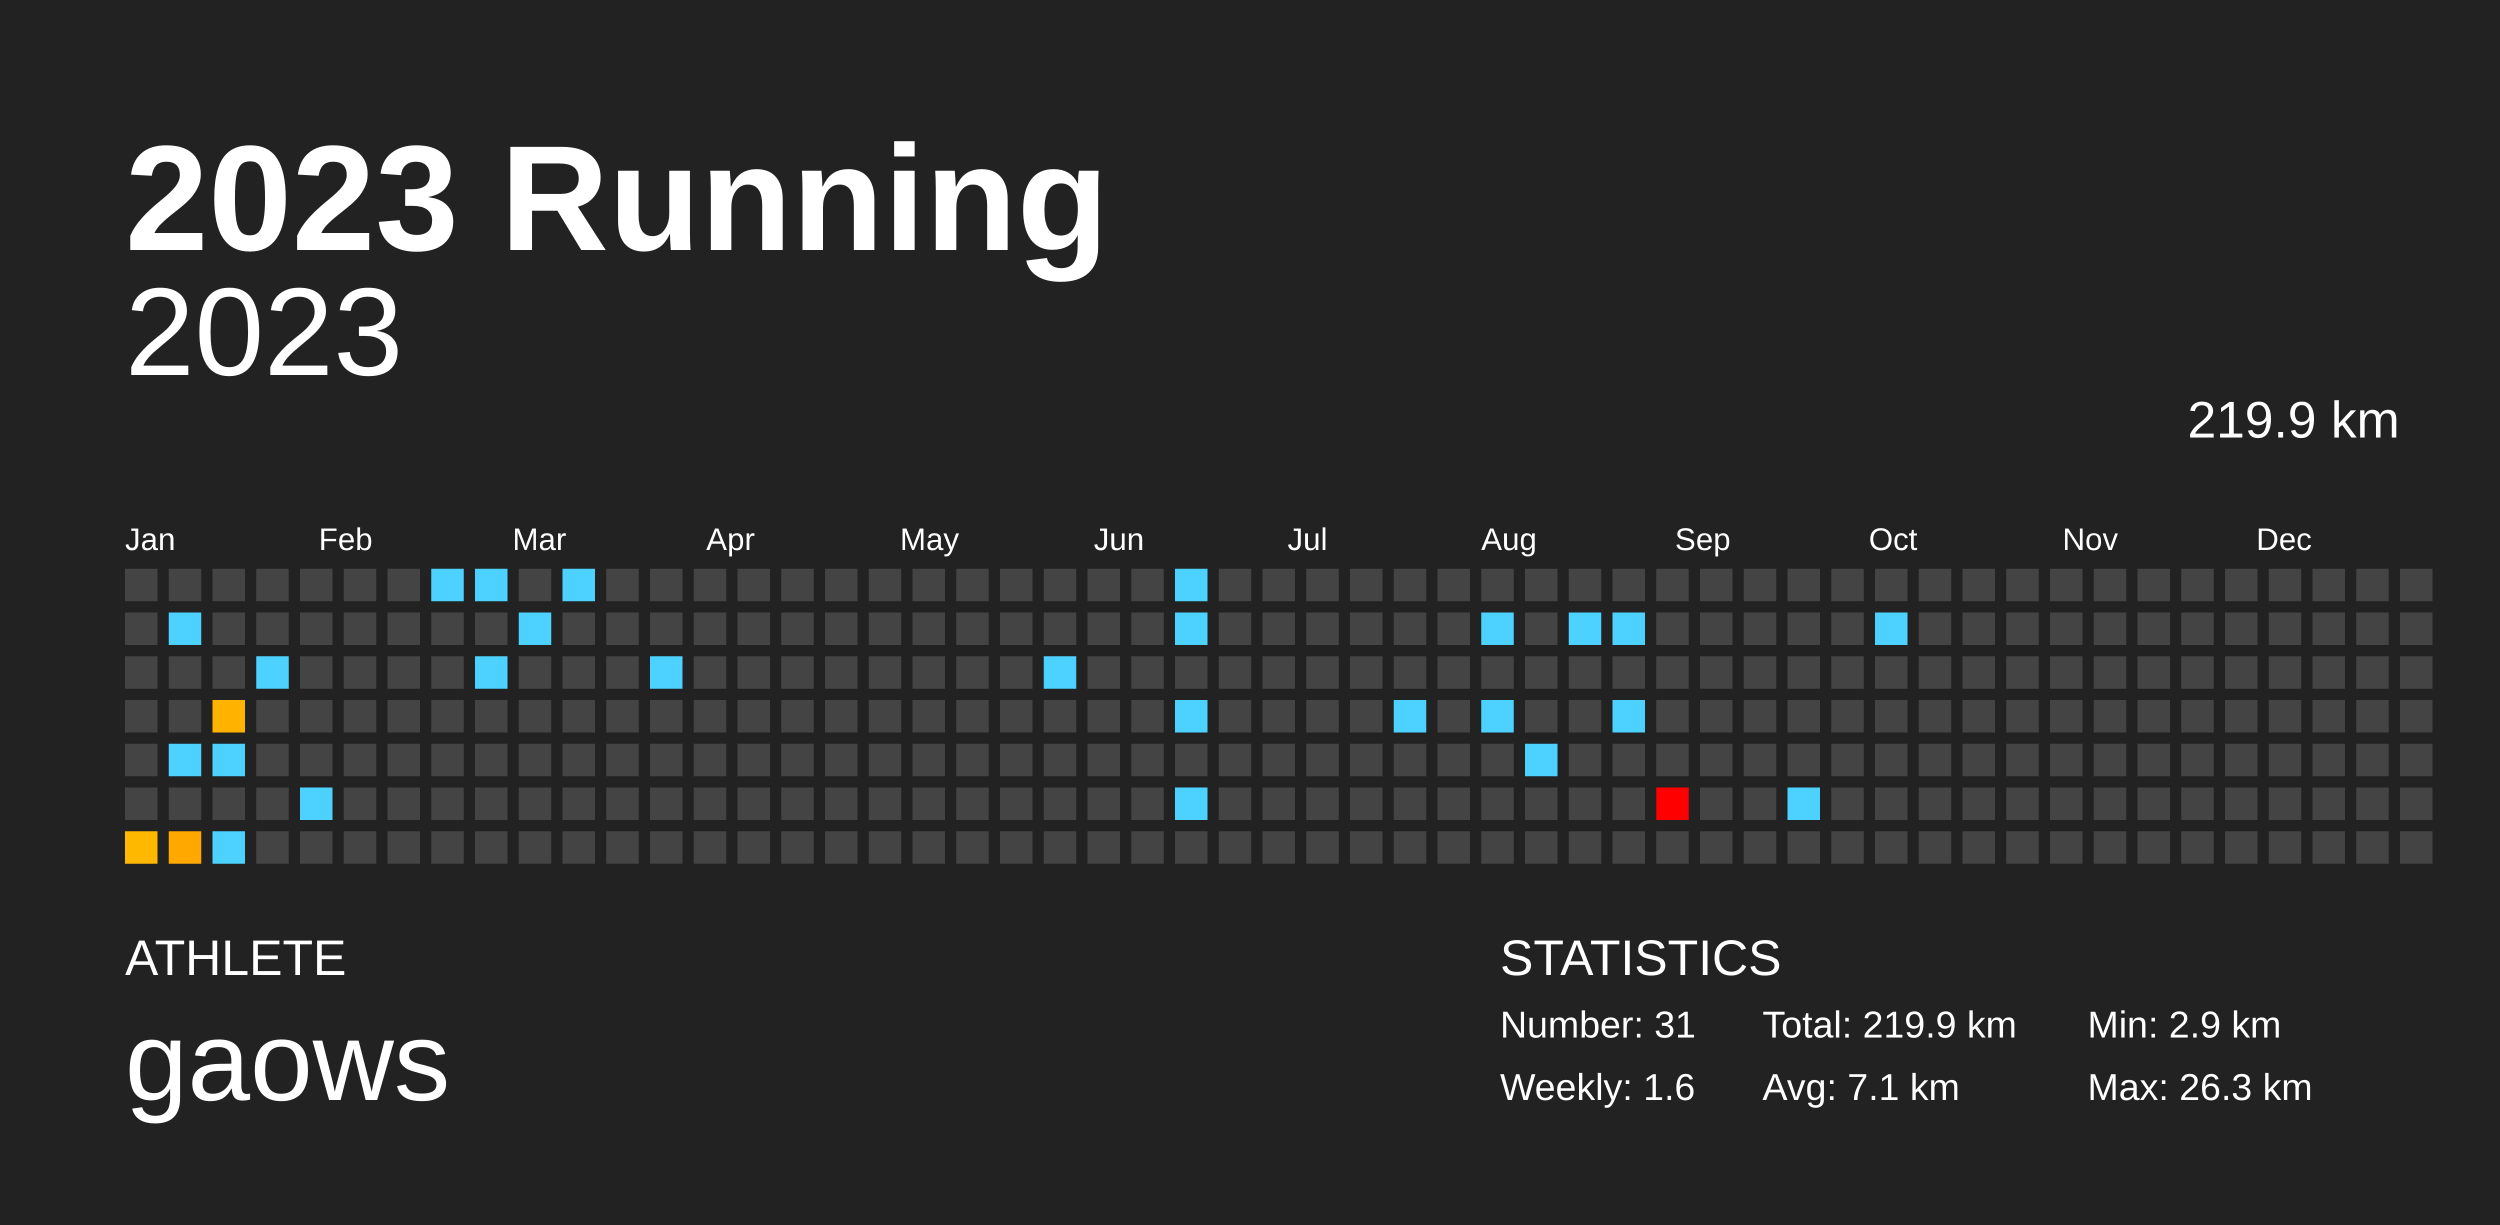
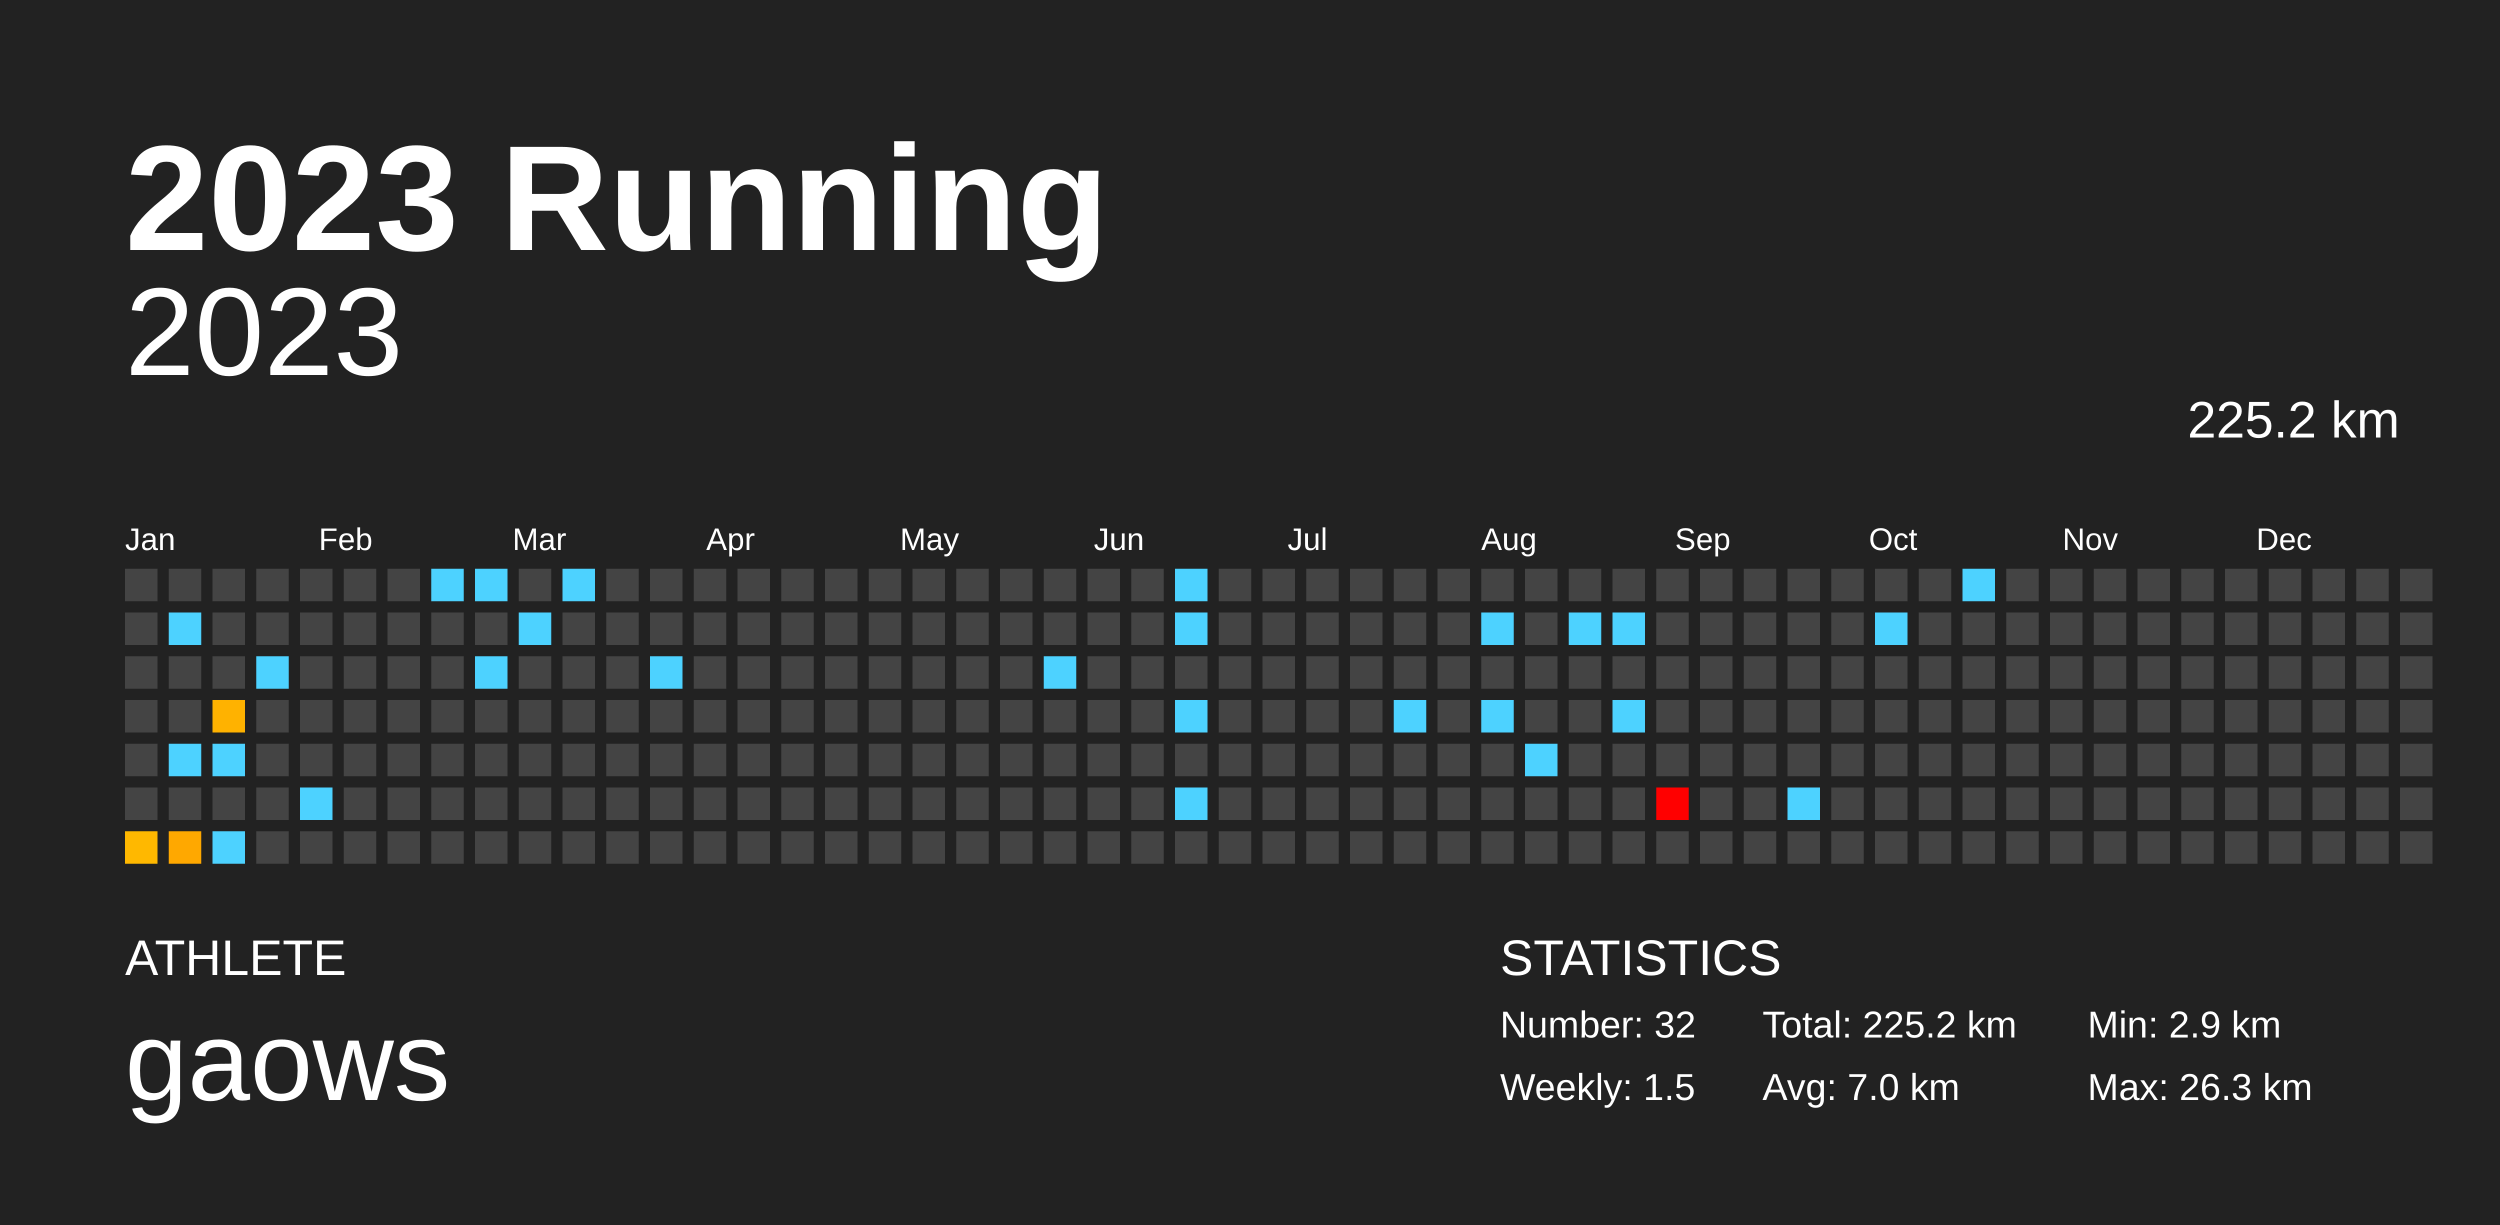
<svg xmlns="http://www.w3.org/2000/svg" baseProfile="full" height="98mm" version="1.1" viewBox="0,0,200,98" width="200mm">
  <defs />
  <rect fill="#222222" height="98" width="200" x="0" y="0" />
  <text fill="#FFFFFF" style="font-size:12px; font-family:Arial; font-weight:bold;" x="10" y="20">2023 Running</text>
  <text fill="#FFFFFF" style="font-size:4px; font-family:Arial" x="10" y="78">ATHLETE</text>
  <text fill="#FFFFFF" style="font-size:9px; font-family:Arial" x="10" y="88">gaows</text>
  <text fill="#FFFFFF" style="font-size:4px; font-family:Arial" x="120" y="78">STATISTICS</text>
-   <text fill="#FFFFFF" style="font-size:3px; font-family:Arial" x="120" y="83">Number: 31</text>
-   <text fill="#FFFFFF" style="font-size:3px; font-family:Arial" x="120" y="88">Weekly: 1.6</text>
-   <text fill="#FFFFFF" style="font-size:3px; font-family:Arial" x="141" y="83">Total: 219.9 km</text>
-   <text fill="#FFFFFF" style="font-size:3px; font-family:Arial" x="141" y="88">Avg: 7.1 km</text>
+   <text fill="#FFFFFF" style="font-size:3px; font-family:Arial" x="120" y="83">Number: 32</text>
+   <text fill="#FFFFFF" style="font-size:3px; font-family:Arial" x="120" y="88">Weekly: 1.5</text>
+   <text fill="#FFFFFF" style="font-size:3px; font-family:Arial" x="141" y="83">Total: 225.2 km</text>
+   <text fill="#FFFFFF" style="font-size:3px; font-family:Arial" x="141" y="88">Avg: 7.0 km</text>
  <text fill="#FFFFFF" style="font-size:3px; font-family:Arial" x="167" y="83">Min: 2.9 km</text>
  <text fill="#FFFFFF" style="font-size:3px; font-family:Arial" x="167" y="88">Max: 26.3 km</text>
  <text alignment-baseline="hanging" fill="#FFFFFF" style="font-size:10.0px; font-family:Arial;" x="10" y="30">2023</text>
-   <text alignment-baseline="hanging" fill="#FFFFFF" style="font-size:4.125px; font-family:Arial;" x="175" y="35">219.9 km</text>
+   <text alignment-baseline="hanging" fill="#FFFFFF" style="font-size:4.125px; font-family:Arial;" x="175" y="35">225.2 km</text>
  <text fill="#FFFFFF" style="font-size:2.5px; font-family:Arial" x="10.0" y="44">Jan</text>
  <text fill="#FFFFFF" style="font-size:2.5px; font-family:Arial" x="25.5" y="44">Feb</text>
  <text fill="#FFFFFF" style="font-size:2.5px; font-family:Arial" x="41.0" y="44">Mar</text>
  <text fill="#FFFFFF" style="font-size:2.5px; font-family:Arial" x="56.5" y="44">Apr</text>
  <text fill="#FFFFFF" style="font-size:2.5px; font-family:Arial" x="72.0" y="44">May</text>
  <text fill="#FFFFFF" style="font-size:2.5px; font-family:Arial" x="87.5" y="44">Jun</text>
  <text fill="#FFFFFF" style="font-size:2.5px; font-family:Arial" x="103.0" y="44">Jul</text>
  <text fill="#FFFFFF" style="font-size:2.5px; font-family:Arial" x="118.5" y="44">Aug</text>
  <text fill="#FFFFFF" style="font-size:2.5px; font-family:Arial" x="134.0" y="44">Sep</text>
  <text fill="#FFFFFF" style="font-size:2.5px; font-family:Arial" x="149.5" y="44">Oct</text>
  <text fill="#FFFFFF" style="font-size:2.5px; font-family:Arial" x="165.0" y="44">Nov</text>
  <text fill="#FFFFFF" style="font-size:2.5px; font-family:Arial" x="180.5" y="44">Dec</text>
  <rect fill="#444444" height="2.6" width="2.6" x="10.0" y="45.5" />
  <rect fill="#444444" height="2.6" width="2.6" x="10.0" y="49.0" />
  <rect fill="#444444" height="2.6" width="2.6" x="10.0" y="52.5" />
  <rect fill="#444444" height="2.6" width="2.6" x="10.0" y="56.0" />
  <rect fill="#444444" height="2.6" width="2.6" x="10.0" y="59.5" />
  <rect fill="#444444" height="2.6" width="2.6" x="10.0" y="63.0" />
  <rect fill="#ffb800" height="2.6" width="2.6" x="10.0" y="66.5" />
  <rect fill="#444444" height="2.6" width="2.6" x="13.5" y="45.5" />
  <rect fill="#4dd2ff" height="2.6" width="2.6" x="13.5" y="49.0" />
  <rect fill="#444444" height="2.6" width="2.6" x="13.5" y="52.5" />
  <rect fill="#444444" height="2.6" width="2.6" x="13.5" y="56.0" />
  <rect fill="#4dd2ff" height="2.6" width="2.6" x="13.5" y="59.5" />
  <rect fill="#444444" height="2.6" width="2.6" x="13.5" y="63.0" />
  <rect fill="#ffa800" height="2.6" width="2.6" x="13.5" y="66.5" />
  <rect fill="#444444" height="2.6" width="2.6" x="17.0" y="45.5" />
  <rect fill="#444444" height="2.6" width="2.6" x="17.0" y="49.0" />
  <rect fill="#444444" height="2.6" width="2.6" x="17.0" y="52.5" />
  <rect fill="#ffb200" height="2.6" width="2.6" x="17.0" y="56.0" />
  <rect fill="#4dd2ff" height="2.6" width="2.6" x="17.0" y="59.5" />
  <rect fill="#444444" height="2.6" width="2.6" x="17.0" y="63.0" />
  <rect fill="#4dd2ff" height="2.6" width="2.6" x="17.0" y="66.5" />
  <rect fill="#444444" height="2.6" width="2.6" x="20.5" y="45.5" />
  <rect fill="#444444" height="2.6" width="2.6" x="20.5" y="49.0" />
  <rect fill="#4dd2ff" height="2.6" width="2.6" x="20.5" y="52.5" />
  <rect fill="#444444" height="2.6" width="2.6" x="20.5" y="56.0" />
  <rect fill="#444444" height="2.6" width="2.6" x="20.5" y="59.5" />
  <rect fill="#444444" height="2.6" width="2.6" x="20.5" y="63.0" />
  <rect fill="#444444" height="2.6" width="2.6" x="20.5" y="66.5" />
  <rect fill="#444444" height="2.6" width="2.6" x="24.0" y="45.5" />
  <rect fill="#444444" height="2.6" width="2.6" x="24.0" y="49.0" />
  <rect fill="#444444" height="2.6" width="2.6" x="24.0" y="52.5" />
  <rect fill="#444444" height="2.6" width="2.6" x="24.0" y="56.0" />
  <rect fill="#444444" height="2.6" width="2.6" x="24.0" y="59.5" />
  <rect fill="#4dd2ff" height="2.6" width="2.6" x="24.0" y="63.0" />
  <rect fill="#444444" height="2.6" width="2.6" x="24.0" y="66.5" />
  <rect fill="#444444" height="2.6" width="2.6" x="27.5" y="45.5" />
  <rect fill="#444444" height="2.6" width="2.6" x="27.5" y="49.0" />
  <rect fill="#444444" height="2.6" width="2.6" x="27.5" y="52.5" />
  <rect fill="#444444" height="2.6" width="2.6" x="27.5" y="56.0" />
  <rect fill="#444444" height="2.6" width="2.6" x="27.5" y="59.5" />
  <rect fill="#444444" height="2.6" width="2.6" x="27.5" y="63.0" />
  <rect fill="#444444" height="2.6" width="2.6" x="27.5" y="66.5" />
  <rect fill="#444444" height="2.6" width="2.6" x="31.0" y="45.5" />
  <rect fill="#444444" height="2.6" width="2.6" x="31.0" y="49.0" />
  <rect fill="#444444" height="2.6" width="2.6" x="31.0" y="52.5" />
  <rect fill="#444444" height="2.6" width="2.6" x="31.0" y="56.0" />
  <rect fill="#444444" height="2.6" width="2.6" x="31.0" y="59.5" />
  <rect fill="#444444" height="2.6" width="2.6" x="31.0" y="63.0" />
  <rect fill="#444444" height="2.6" width="2.6" x="31.0" y="66.5" />
  <rect fill="#4dd2ff" height="2.6" width="2.6" x="34.5" y="45.5" />
  <rect fill="#444444" height="2.6" width="2.6" x="34.5" y="49.0" />
  <rect fill="#444444" height="2.6" width="2.6" x="34.5" y="52.5" />
  <rect fill="#444444" height="2.6" width="2.6" x="34.5" y="56.0" />
  <rect fill="#444444" height="2.6" width="2.6" x="34.5" y="59.5" />
  <rect fill="#444444" height="2.6" width="2.6" x="34.5" y="63.0" />
  <rect fill="#444444" height="2.6" width="2.6" x="34.5" y="66.5" />
  <rect fill="#4dd2ff" height="2.6" width="2.6" x="38.0" y="45.5" />
  <rect fill="#444444" height="2.6" width="2.6" x="38.0" y="49.0" />
  <rect fill="#4dd2ff" height="2.6" width="2.6" x="38.0" y="52.5" />
  <rect fill="#444444" height="2.6" width="2.6" x="38.0" y="56.0" />
  <rect fill="#444444" height="2.6" width="2.6" x="38.0" y="59.5" />
  <rect fill="#444444" height="2.6" width="2.6" x="38.0" y="63.0" />
  <rect fill="#444444" height="2.6" width="2.6" x="38.0" y="66.5" />
  <rect fill="#444444" height="2.6" width="2.6" x="41.5" y="45.5" />
  <rect fill="#4dd2ff" height="2.6" width="2.6" x="41.5" y="49.0" />
  <rect fill="#444444" height="2.6" width="2.6" x="41.5" y="52.5" />
  <rect fill="#444444" height="2.6" width="2.6" x="41.5" y="56.0" />
  <rect fill="#444444" height="2.6" width="2.6" x="41.5" y="59.5" />
  <rect fill="#444444" height="2.6" width="2.6" x="41.5" y="63.0" />
  <rect fill="#444444" height="2.6" width="2.6" x="41.5" y="66.5" />
  <rect fill="#4dd2ff" height="2.6" width="2.6" x="45.0" y="45.5" />
  <rect fill="#444444" height="2.6" width="2.6" x="45.0" y="49.0" />
  <rect fill="#444444" height="2.6" width="2.6" x="45.0" y="52.5" />
  <rect fill="#444444" height="2.6" width="2.6" x="45.0" y="56.0" />
  <rect fill="#444444" height="2.6" width="2.6" x="45.0" y="59.5" />
  <rect fill="#444444" height="2.6" width="2.6" x="45.0" y="63.0" />
  <rect fill="#444444" height="2.6" width="2.6" x="45.0" y="66.5" />
  <rect fill="#444444" height="2.6" width="2.6" x="48.5" y="45.5" />
  <rect fill="#444444" height="2.6" width="2.6" x="48.5" y="49.0" />
  <rect fill="#444444" height="2.6" width="2.6" x="48.5" y="52.5" />
  <rect fill="#444444" height="2.6" width="2.6" x="48.5" y="56.0" />
  <rect fill="#444444" height="2.6" width="2.6" x="48.5" y="59.5" />
  <rect fill="#444444" height="2.6" width="2.6" x="48.5" y="63.0" />
  <rect fill="#444444" height="2.6" width="2.6" x="48.5" y="66.5" />
  <rect fill="#444444" height="2.6" width="2.6" x="52.0" y="45.5" />
  <rect fill="#444444" height="2.6" width="2.6" x="52.0" y="49.0" />
  <rect fill="#4dd2ff" height="2.6" width="2.6" x="52.0" y="52.5" />
  <rect fill="#444444" height="2.6" width="2.6" x="52.0" y="56.0" />
  <rect fill="#444444" height="2.6" width="2.6" x="52.0" y="59.5" />
  <rect fill="#444444" height="2.6" width="2.6" x="52.0" y="63.0" />
  <rect fill="#444444" height="2.6" width="2.6" x="52.0" y="66.5" />
  <rect fill="#444444" height="2.6" width="2.6" x="55.5" y="45.5" />
  <rect fill="#444444" height="2.6" width="2.6" x="55.5" y="49.0" />
  <rect fill="#444444" height="2.6" width="2.6" x="55.5" y="52.5" />
  <rect fill="#444444" height="2.6" width="2.6" x="55.5" y="56.0" />
  <rect fill="#444444" height="2.6" width="2.6" x="55.5" y="59.5" />
  <rect fill="#444444" height="2.6" width="2.6" x="55.5" y="63.0" />
  <rect fill="#444444" height="2.6" width="2.6" x="55.5" y="66.5" />
  <rect fill="#444444" height="2.6" width="2.6" x="59.0" y="45.5" />
  <rect fill="#444444" height="2.6" width="2.6" x="59.0" y="49.0" />
  <rect fill="#444444" height="2.6" width="2.6" x="59.0" y="52.5" />
  <rect fill="#444444" height="2.6" width="2.6" x="59.0" y="56.0" />
  <rect fill="#444444" height="2.6" width="2.6" x="59.0" y="59.5" />
  <rect fill="#444444" height="2.6" width="2.6" x="59.0" y="63.0" />
  <rect fill="#444444" height="2.6" width="2.6" x="59.0" y="66.5" />
  <rect fill="#444444" height="2.6" width="2.6" x="62.5" y="45.5" />
  <rect fill="#444444" height="2.6" width="2.6" x="62.5" y="49.0" />
  <rect fill="#444444" height="2.6" width="2.6" x="62.5" y="52.5" />
  <rect fill="#444444" height="2.6" width="2.6" x="62.5" y="56.0" />
  <rect fill="#444444" height="2.6" width="2.6" x="62.5" y="59.5" />
  <rect fill="#444444" height="2.6" width="2.6" x="62.5" y="63.0" />
  <rect fill="#444444" height="2.6" width="2.6" x="62.5" y="66.5" />
  <rect fill="#444444" height="2.6" width="2.6" x="66.0" y="45.5" />
  <rect fill="#444444" height="2.6" width="2.6" x="66.0" y="49.0" />
  <rect fill="#444444" height="2.6" width="2.6" x="66.0" y="52.5" />
  <rect fill="#444444" height="2.6" width="2.6" x="66.0" y="56.0" />
  <rect fill="#444444" height="2.6" width="2.6" x="66.0" y="59.5" />
  <rect fill="#444444" height="2.6" width="2.6" x="66.0" y="63.0" />
  <rect fill="#444444" height="2.6" width="2.6" x="66.0" y="66.5" />
  <rect fill="#444444" height="2.6" width="2.6" x="69.5" y="45.5" />
  <rect fill="#444444" height="2.6" width="2.6" x="69.5" y="49.0" />
  <rect fill="#444444" height="2.6" width="2.6" x="69.5" y="52.5" />
  <rect fill="#444444" height="2.6" width="2.6" x="69.5" y="56.0" />
  <rect fill="#444444" height="2.6" width="2.6" x="69.5" y="59.5" />
  <rect fill="#444444" height="2.6" width="2.6" x="69.5" y="63.0" />
  <rect fill="#444444" height="2.6" width="2.6" x="69.5" y="66.5" />
  <rect fill="#444444" height="2.6" width="2.6" x="73.0" y="45.5" />
  <rect fill="#444444" height="2.6" width="2.6" x="73.0" y="49.0" />
  <rect fill="#444444" height="2.6" width="2.6" x="73.0" y="52.5" />
  <rect fill="#444444" height="2.6" width="2.6" x="73.0" y="56.0" />
  <rect fill="#444444" height="2.6" width="2.6" x="73.0" y="59.5" />
  <rect fill="#444444" height="2.6" width="2.6" x="73.0" y="63.0" />
  <rect fill="#444444" height="2.6" width="2.6" x="73.0" y="66.5" />
  <rect fill="#444444" height="2.6" width="2.6" x="76.5" y="45.5" />
  <rect fill="#444444" height="2.6" width="2.6" x="76.5" y="49.0" />
  <rect fill="#444444" height="2.6" width="2.6" x="76.5" y="52.5" />
  <rect fill="#444444" height="2.6" width="2.6" x="76.5" y="56.0" />
  <rect fill="#444444" height="2.6" width="2.6" x="76.5" y="59.5" />
  <rect fill="#444444" height="2.6" width="2.6" x="76.5" y="63.0" />
  <rect fill="#444444" height="2.6" width="2.6" x="76.5" y="66.5" />
  <rect fill="#444444" height="2.6" width="2.6" x="80.0" y="45.5" />
  <rect fill="#444444" height="2.6" width="2.6" x="80.0" y="49.0" />
  <rect fill="#444444" height="2.6" width="2.6" x="80.0" y="52.5" />
  <rect fill="#444444" height="2.6" width="2.6" x="80.0" y="56.0" />
  <rect fill="#444444" height="2.6" width="2.6" x="80.0" y="59.5" />
  <rect fill="#444444" height="2.6" width="2.6" x="80.0" y="63.0" />
  <rect fill="#444444" height="2.6" width="2.6" x="80.0" y="66.5" />
  <rect fill="#444444" height="2.6" width="2.6" x="83.5" y="45.5" />
  <rect fill="#444444" height="2.6" width="2.6" x="83.5" y="49.0" />
  <rect fill="#4dd2ff" height="2.6" width="2.6" x="83.5" y="52.5" />
  <rect fill="#444444" height="2.6" width="2.6" x="83.5" y="56.0" />
  <rect fill="#444444" height="2.6" width="2.6" x="83.5" y="59.5" />
  <rect fill="#444444" height="2.6" width="2.6" x="83.5" y="63.0" />
  <rect fill="#444444" height="2.6" width="2.6" x="83.5" y="66.5" />
  <rect fill="#444444" height="2.6" width="2.6" x="87.0" y="45.5" />
  <rect fill="#444444" height="2.6" width="2.6" x="87.0" y="49.0" />
  <rect fill="#444444" height="2.6" width="2.6" x="87.0" y="52.5" />
  <rect fill="#444444" height="2.6" width="2.6" x="87.0" y="56.0" />
  <rect fill="#444444" height="2.6" width="2.6" x="87.0" y="59.5" />
  <rect fill="#444444" height="2.6" width="2.6" x="87.0" y="63.0" />
  <rect fill="#444444" height="2.6" width="2.6" x="87.0" y="66.5" />
  <rect fill="#444444" height="2.6" width="2.6" x="90.5" y="45.5" />
  <rect fill="#444444" height="2.6" width="2.6" x="90.5" y="49.0" />
  <rect fill="#444444" height="2.6" width="2.6" x="90.5" y="52.5" />
  <rect fill="#444444" height="2.6" width="2.6" x="90.5" y="56.0" />
  <rect fill="#444444" height="2.6" width="2.6" x="90.5" y="59.5" />
  <rect fill="#444444" height="2.6" width="2.6" x="90.5" y="63.0" />
  <rect fill="#444444" height="2.6" width="2.6" x="90.5" y="66.5" />
  <rect fill="#4dd2ff" height="2.6" width="2.6" x="94.0" y="45.5" />
  <rect fill="#4dd2ff" height="2.6" width="2.6" x="94.0" y="49.0" />
  <rect fill="#444444" height="2.6" width="2.6" x="94.0" y="52.5" />
  <rect fill="#4dd2ff" height="2.6" width="2.6" x="94.0" y="56.0" />
  <rect fill="#444444" height="2.6" width="2.6" x="94.0" y="59.5" />
  <rect fill="#4dd2ff" height="2.6" width="2.6" x="94.0" y="63.0" />
  <rect fill="#444444" height="2.6" width="2.6" x="94.0" y="66.5" />
  <rect fill="#444444" height="2.6" width="2.6" x="97.5" y="45.5" />
  <rect fill="#444444" height="2.6" width="2.6" x="97.5" y="49.0" />
  <rect fill="#444444" height="2.6" width="2.6" x="97.5" y="52.5" />
  <rect fill="#444444" height="2.6" width="2.6" x="97.5" y="56.0" />
  <rect fill="#444444" height="2.6" width="2.6" x="97.5" y="59.5" />
  <rect fill="#444444" height="2.6" width="2.6" x="97.5" y="63.0" />
  <rect fill="#444444" height="2.6" width="2.6" x="97.5" y="66.5" />
  <rect fill="#444444" height="2.6" width="2.6" x="101.0" y="45.5" />
  <rect fill="#444444" height="2.6" width="2.6" x="101.0" y="49.0" />
  <rect fill="#444444" height="2.6" width="2.6" x="101.0" y="52.5" />
  <rect fill="#444444" height="2.6" width="2.6" x="101.0" y="56.0" />
  <rect fill="#444444" height="2.6" width="2.6" x="101.0" y="59.5" />
  <rect fill="#444444" height="2.6" width="2.6" x="101.0" y="63.0" />
  <rect fill="#444444" height="2.6" width="2.6" x="101.0" y="66.5" />
  <rect fill="#444444" height="2.6" width="2.6" x="104.5" y="45.5" />
  <rect fill="#444444" height="2.6" width="2.6" x="104.5" y="49.0" />
  <rect fill="#444444" height="2.6" width="2.6" x="104.5" y="52.5" />
  <rect fill="#444444" height="2.6" width="2.6" x="104.5" y="56.0" />
  <rect fill="#444444" height="2.6" width="2.6" x="104.5" y="59.5" />
  <rect fill="#444444" height="2.6" width="2.6" x="104.5" y="63.0" />
  <rect fill="#444444" height="2.6" width="2.6" x="104.5" y="66.5" />
  <rect fill="#444444" height="2.6" width="2.6" x="108.0" y="45.5" />
  <rect fill="#444444" height="2.6" width="2.6" x="108.0" y="49.0" />
  <rect fill="#444444" height="2.6" width="2.6" x="108.0" y="52.5" />
  <rect fill="#444444" height="2.6" width="2.6" x="108.0" y="56.0" />
  <rect fill="#444444" height="2.6" width="2.6" x="108.0" y="59.5" />
  <rect fill="#444444" height="2.6" width="2.6" x="108.0" y="63.0" />
  <rect fill="#444444" height="2.6" width="2.6" x="108.0" y="66.5" />
  <rect fill="#444444" height="2.6" width="2.6" x="111.5" y="45.5" />
  <rect fill="#444444" height="2.6" width="2.6" x="111.5" y="49.0" />
  <rect fill="#444444" height="2.6" width="2.6" x="111.5" y="52.5" />
  <rect fill="#4dd2ff" height="2.6" width="2.6" x="111.5" y="56.0" />
  <rect fill="#444444" height="2.6" width="2.6" x="111.5" y="59.5" />
  <rect fill="#444444" height="2.6" width="2.6" x="111.5" y="63.0" />
  <rect fill="#444444" height="2.6" width="2.6" x="111.5" y="66.5" />
  <rect fill="#444444" height="2.6" width="2.6" x="115.0" y="45.5" />
  <rect fill="#444444" height="2.6" width="2.6" x="115.0" y="49.0" />
  <rect fill="#444444" height="2.6" width="2.6" x="115.0" y="52.5" />
  <rect fill="#444444" height="2.6" width="2.6" x="115.0" y="56.0" />
  <rect fill="#444444" height="2.6" width="2.6" x="115.0" y="59.5" />
  <rect fill="#444444" height="2.6" width="2.6" x="115.0" y="63.0" />
  <rect fill="#444444" height="2.6" width="2.6" x="115.0" y="66.5" />
  <rect fill="#444444" height="2.6" width="2.6" x="118.5" y="45.5" />
  <rect fill="#4dd2ff" height="2.6" width="2.6" x="118.5" y="49.0" />
  <rect fill="#444444" height="2.6" width="2.6" x="118.5" y="52.5" />
  <rect fill="#4dd2ff" height="2.6" width="2.6" x="118.5" y="56.0" />
  <rect fill="#444444" height="2.6" width="2.6" x="118.5" y="59.5" />
  <rect fill="#444444" height="2.6" width="2.6" x="118.5" y="63.0" />
  <rect fill="#444444" height="2.6" width="2.6" x="118.5" y="66.5" />
  <rect fill="#444444" height="2.6" width="2.6" x="122.0" y="45.5" />
  <rect fill="#444444" height="2.6" width="2.6" x="122.0" y="49.0" />
  <rect fill="#444444" height="2.6" width="2.6" x="122.0" y="52.5" />
  <rect fill="#444444" height="2.6" width="2.6" x="122.0" y="56.0" />
  <rect fill="#4dd2ff" height="2.6" width="2.6" x="122.0" y="59.5" />
  <rect fill="#444444" height="2.6" width="2.6" x="122.0" y="63.0" />
  <rect fill="#444444" height="2.6" width="2.6" x="122.0" y="66.5" />
  <rect fill="#444444" height="2.6" width="2.6" x="125.5" y="45.5" />
  <rect fill="#4dd2ff" height="2.6" width="2.6" x="125.5" y="49.0" />
  <rect fill="#444444" height="2.6" width="2.6" x="125.5" y="52.5" />
  <rect fill="#444444" height="2.6" width="2.6" x="125.5" y="56.0" />
  <rect fill="#444444" height="2.6" width="2.6" x="125.5" y="59.5" />
  <rect fill="#444444" height="2.6" width="2.6" x="125.5" y="63.0" />
  <rect fill="#444444" height="2.6" width="2.6" x="125.5" y="66.5" />
  <rect fill="#444444" height="2.6" width="2.6" x="129.0" y="45.5" />
  <rect fill="#4dd2ff" height="2.6" width="2.6" x="129.0" y="49.0" />
  <rect fill="#444444" height="2.6" width="2.6" x="129.0" y="52.5" />
  <rect fill="#4dd2ff" height="2.6" width="2.6" x="129.0" y="56.0" />
  <rect fill="#444444" height="2.6" width="2.6" x="129.0" y="59.5" />
  <rect fill="#444444" height="2.6" width="2.6" x="129.0" y="63.0" />
  <rect fill="#444444" height="2.6" width="2.6" x="129.0" y="66.5" />
  <rect fill="#444444" height="2.6" width="2.6" x="132.5" y="45.5" />
  <rect fill="#444444" height="2.6" width="2.6" x="132.5" y="49.0" />
  <rect fill="#444444" height="2.6" width="2.6" x="132.5" y="52.5" />
  <rect fill="#444444" height="2.6" width="2.6" x="132.5" y="56.0" />
  <rect fill="#444444" height="2.6" width="2.6" x="132.5" y="59.5" />
  <rect fill="red" height="2.6" width="2.6" x="132.5" y="63.0" />
  <rect fill="#444444" height="2.6" width="2.6" x="132.5" y="66.5" />
  <rect fill="#444444" height="2.6" width="2.6" x="136.0" y="45.5" />
  <rect fill="#444444" height="2.6" width="2.6" x="136.0" y="49.0" />
  <rect fill="#444444" height="2.6" width="2.6" x="136.0" y="52.5" />
  <rect fill="#444444" height="2.6" width="2.6" x="136.0" y="56.0" />
  <rect fill="#444444" height="2.6" width="2.6" x="136.0" y="59.5" />
  <rect fill="#444444" height="2.6" width="2.6" x="136.0" y="63.0" />
  <rect fill="#444444" height="2.6" width="2.6" x="136.0" y="66.5" />
  <rect fill="#444444" height="2.6" width="2.6" x="139.5" y="45.5" />
  <rect fill="#444444" height="2.6" width="2.6" x="139.5" y="49.0" />
  <rect fill="#444444" height="2.6" width="2.6" x="139.5" y="52.5" />
  <rect fill="#444444" height="2.6" width="2.6" x="139.5" y="56.0" />
  <rect fill="#444444" height="2.6" width="2.6" x="139.5" y="59.5" />
  <rect fill="#444444" height="2.6" width="2.6" x="139.5" y="63.0" />
  <rect fill="#444444" height="2.6" width="2.6" x="139.5" y="66.5" />
  <rect fill="#444444" height="2.6" width="2.6" x="143.0" y="45.5" />
  <rect fill="#444444" height="2.6" width="2.6" x="143.0" y="49.0" />
  <rect fill="#444444" height="2.6" width="2.6" x="143.0" y="52.5" />
  <rect fill="#444444" height="2.6" width="2.6" x="143.0" y="56.0" />
  <rect fill="#444444" height="2.6" width="2.6" x="143.0" y="59.5" />
  <rect fill="#4dd2ff" height="2.6" width="2.6" x="143.0" y="63.0" />
  <rect fill="#444444" height="2.6" width="2.6" x="143.0" y="66.5" />
  <rect fill="#444444" height="2.6" width="2.6" x="146.5" y="45.5" />
  <rect fill="#444444" height="2.6" width="2.6" x="146.5" y="49.0" />
  <rect fill="#444444" height="2.6" width="2.6" x="146.5" y="52.5" />
  <rect fill="#444444" height="2.6" width="2.6" x="146.5" y="56.0" />
  <rect fill="#444444" height="2.6" width="2.6" x="146.5" y="59.5" />
  <rect fill="#444444" height="2.6" width="2.6" x="146.5" y="63.0" />
  <rect fill="#444444" height="2.6" width="2.6" x="146.5" y="66.5" />
  <rect fill="#444444" height="2.6" width="2.6" x="150.0" y="45.5" />
  <rect fill="#4dd2ff" height="2.6" width="2.6" x="150.0" y="49.0" />
  <rect fill="#444444" height="2.6" width="2.6" x="150.0" y="52.5" />
  <rect fill="#444444" height="2.6" width="2.6" x="150.0" y="56.0" />
  <rect fill="#444444" height="2.6" width="2.6" x="150.0" y="59.5" />
  <rect fill="#444444" height="2.6" width="2.6" x="150.0" y="63.0" />
  <rect fill="#444444" height="2.6" width="2.6" x="150.0" y="66.5" />
  <rect fill="#444444" height="2.6" width="2.6" x="153.5" y="45.5" />
  <rect fill="#444444" height="2.6" width="2.6" x="153.5" y="49.0" />
  <rect fill="#444444" height="2.6" width="2.6" x="153.5" y="52.5" />
  <rect fill="#444444" height="2.6" width="2.6" x="153.5" y="56.0" />
  <rect fill="#444444" height="2.6" width="2.6" x="153.5" y="59.5" />
  <rect fill="#444444" height="2.6" width="2.6" x="153.5" y="63.0" />
  <rect fill="#444444" height="2.6" width="2.6" x="153.5" y="66.5" />
-   <rect fill="#444444" height="2.6" width="2.6" x="157.0" y="45.5" />
+   <rect fill="#4dd2ff" height="2.6" width="2.6" x="157.0" y="45.5" />
  <rect fill="#444444" height="2.6" width="2.6" x="157.0" y="49.0" />
  <rect fill="#444444" height="2.6" width="2.6" x="157.0" y="52.5" />
  <rect fill="#444444" height="2.6" width="2.6" x="157.0" y="56.0" />
  <rect fill="#444444" height="2.6" width="2.6" x="157.0" y="59.5" />
  <rect fill="#444444" height="2.6" width="2.6" x="157.0" y="63.0" />
  <rect fill="#444444" height="2.6" width="2.6" x="157.0" y="66.5" />
  <rect fill="#444444" height="2.6" width="2.6" x="160.5" y="45.5" />
  <rect fill="#444444" height="2.6" width="2.6" x="160.5" y="49.0" />
  <rect fill="#444444" height="2.6" width="2.6" x="160.5" y="52.5" />
  <rect fill="#444444" height="2.6" width="2.6" x="160.5" y="56.0" />
  <rect fill="#444444" height="2.6" width="2.6" x="160.5" y="59.5" />
  <rect fill="#444444" height="2.6" width="2.6" x="160.5" y="63.0" />
  <rect fill="#444444" height="2.6" width="2.6" x="160.5" y="66.5" />
  <rect fill="#444444" height="2.6" width="2.6" x="164.0" y="45.5" />
  <rect fill="#444444" height="2.6" width="2.6" x="164.0" y="49.0" />
  <rect fill="#444444" height="2.6" width="2.6" x="164.0" y="52.5" />
  <rect fill="#444444" height="2.6" width="2.6" x="164.0" y="56.0" />
  <rect fill="#444444" height="2.6" width="2.6" x="164.0" y="59.5" />
  <rect fill="#444444" height="2.6" width="2.6" x="164.0" y="63.0" />
  <rect fill="#444444" height="2.6" width="2.6" x="164.0" y="66.5" />
  <rect fill="#444444" height="2.6" width="2.6" x="167.5" y="45.5" />
  <rect fill="#444444" height="2.6" width="2.6" x="167.5" y="49.0" />
  <rect fill="#444444" height="2.6" width="2.6" x="167.5" y="52.5" />
  <rect fill="#444444" height="2.6" width="2.6" x="167.5" y="56.0" />
  <rect fill="#444444" height="2.6" width="2.6" x="167.5" y="59.5" />
  <rect fill="#444444" height="2.6" width="2.6" x="167.5" y="63.0" />
  <rect fill="#444444" height="2.6" width="2.6" x="167.5" y="66.5" />
  <rect fill="#444444" height="2.6" width="2.6" x="171.0" y="45.5" />
  <rect fill="#444444" height="2.6" width="2.6" x="171.0" y="49.0" />
  <rect fill="#444444" height="2.6" width="2.6" x="171.0" y="52.5" />
  <rect fill="#444444" height="2.6" width="2.6" x="171.0" y="56.0" />
  <rect fill="#444444" height="2.6" width="2.6" x="171.0" y="59.5" />
  <rect fill="#444444" height="2.6" width="2.6" x="171.0" y="63.0" />
  <rect fill="#444444" height="2.6" width="2.6" x="171.0" y="66.5" />
  <rect fill="#444444" height="2.6" width="2.6" x="174.5" y="45.5" />
  <rect fill="#444444" height="2.6" width="2.6" x="174.5" y="49.0" />
  <rect fill="#444444" height="2.6" width="2.6" x="174.5" y="52.5" />
  <rect fill="#444444" height="2.6" width="2.6" x="174.5" y="56.0" />
  <rect fill="#444444" height="2.6" width="2.6" x="174.5" y="59.5" />
  <rect fill="#444444" height="2.6" width="2.6" x="174.5" y="63.0" />
  <rect fill="#444444" height="2.6" width="2.6" x="174.5" y="66.5" />
  <rect fill="#444444" height="2.6" width="2.6" x="178.0" y="45.5" />
  <rect fill="#444444" height="2.6" width="2.6" x="178.0" y="49.0" />
  <rect fill="#444444" height="2.6" width="2.6" x="178.0" y="52.5" />
  <rect fill="#444444" height="2.6" width="2.6" x="178.0" y="56.0" />
  <rect fill="#444444" height="2.6" width="2.6" x="178.0" y="59.5" />
  <rect fill="#444444" height="2.6" width="2.6" x="178.0" y="63.0" />
  <rect fill="#444444" height="2.6" width="2.6" x="178.0" y="66.5" />
  <rect fill="#444444" height="2.6" width="2.6" x="181.5" y="45.5" />
  <rect fill="#444444" height="2.6" width="2.6" x="181.5" y="49.0" />
  <rect fill="#444444" height="2.6" width="2.6" x="181.5" y="52.5" />
  <rect fill="#444444" height="2.6" width="2.6" x="181.5" y="56.0" />
  <rect fill="#444444" height="2.6" width="2.6" x="181.5" y="59.5" />
  <rect fill="#444444" height="2.6" width="2.6" x="181.5" y="63.0" />
  <rect fill="#444444" height="2.6" width="2.6" x="181.5" y="66.5" />
  <rect fill="#444444" height="2.6" width="2.6" x="185.0" y="45.5" />
  <rect fill="#444444" height="2.6" width="2.6" x="185.0" y="49.0" />
  <rect fill="#444444" height="2.6" width="2.6" x="185.0" y="52.5" />
  <rect fill="#444444" height="2.6" width="2.6" x="185.0" y="56.0" />
  <rect fill="#444444" height="2.6" width="2.6" x="185.0" y="59.5" />
  <rect fill="#444444" height="2.6" width="2.6" x="185.0" y="63.0" />
  <rect fill="#444444" height="2.6" width="2.6" x="185.0" y="66.5" />
  <rect fill="#444444" height="2.6" width="2.6" x="188.5" y="45.5" />
  <rect fill="#444444" height="2.6" width="2.6" x="188.5" y="49.0" />
  <rect fill="#444444" height="2.6" width="2.6" x="188.5" y="52.5" />
  <rect fill="#444444" height="2.6" width="2.6" x="188.5" y="56.0" />
  <rect fill="#444444" height="2.6" width="2.6" x="188.5" y="59.5" />
  <rect fill="#444444" height="2.6" width="2.6" x="188.5" y="63.0" />
  <rect fill="#444444" height="2.6" width="2.6" x="188.5" y="66.5" />
  <rect fill="#444444" height="2.6" width="2.6" x="192.0" y="45.5" />
  <rect fill="#444444" height="2.6" width="2.6" x="192.0" y="49.0" />
  <rect fill="#444444" height="2.6" width="2.6" x="192.0" y="52.5" />
  <rect fill="#444444" height="2.6" width="2.6" x="192.0" y="56.0" />
  <rect fill="#444444" height="2.6" width="2.6" x="192.0" y="59.5" />
  <rect fill="#444444" height="2.6" width="2.6" x="192.0" y="63.0" />
  <rect fill="#444444" height="2.6" width="2.6" x="192.0" y="66.5" />
</svg>
